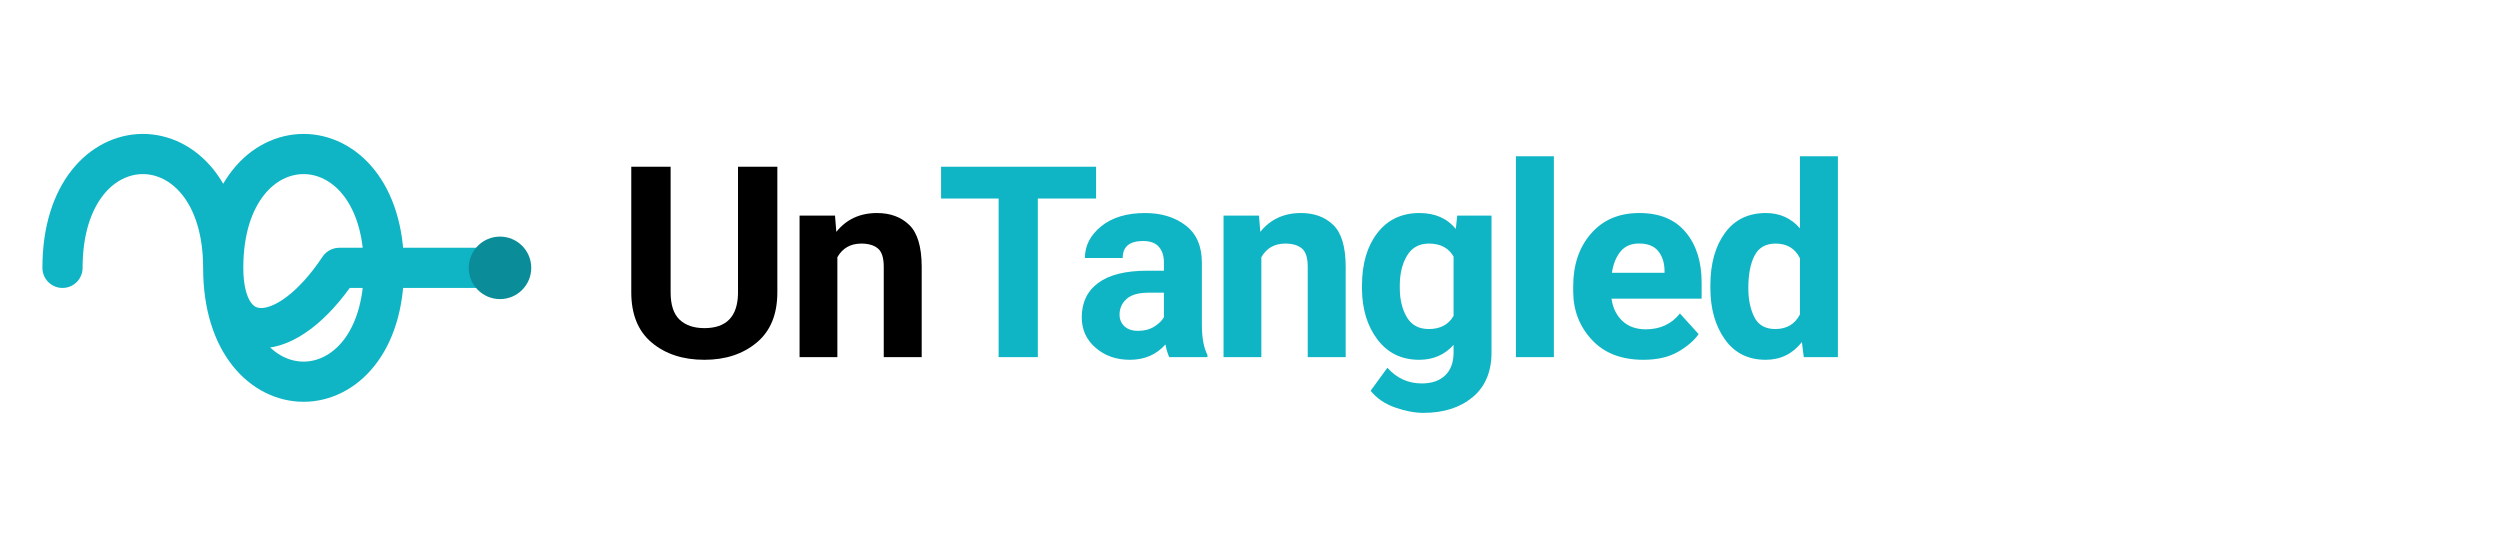
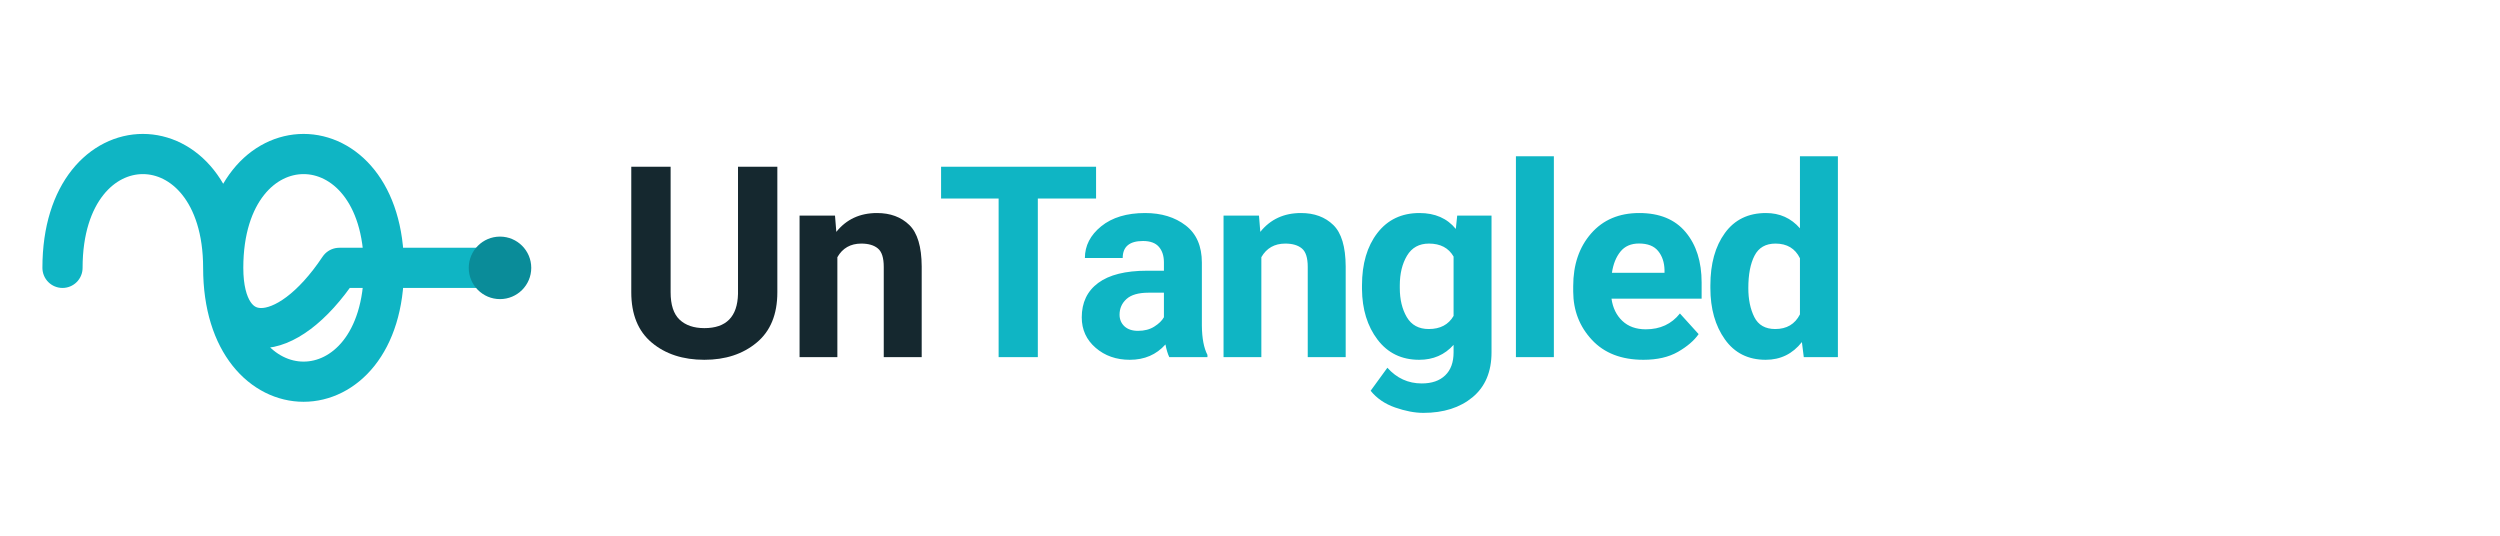
<svg xmlns="http://www.w3.org/2000/svg" viewBox="0 0 560 120" width="560" height="120" role="img" aria-labelledby="t">
  <path d="M 14 60 C 14 26, 50 26, 50 60 S 86 94, 86 60 S 50 26, 50 60 C 50 78, 64 78, 76 60 L 112 60" fill="none" stroke="#0fb5c4" stroke-width="9" stroke-linecap="round" stroke-linejoin="round" />
  <circle cx="112" cy="60" r="7" fill="#0a8c99" />
-   <text x="138" y="80" font-family="system-ui, -apple-system, 'Segoe UI', Roboto, Helvetica, Arial, sans-serif" font-size="60" font-weight="700" letter-spacing="-1.5" fill="currentColor">Un<tspan fill="#0fb5c4">Tangled</tspan>
+   <text x="138" y="80" font-family="system-ui, -apple-system, 'Segoe UI', Roboto, Helvetica, Arial, sans-serif" font-size="60" font-weight="700" letter-spacing="-1.5" fill="#15282f">Un<tspan fill="#0fb5c4">Tangled</tspan>
  </text>
</svg>
